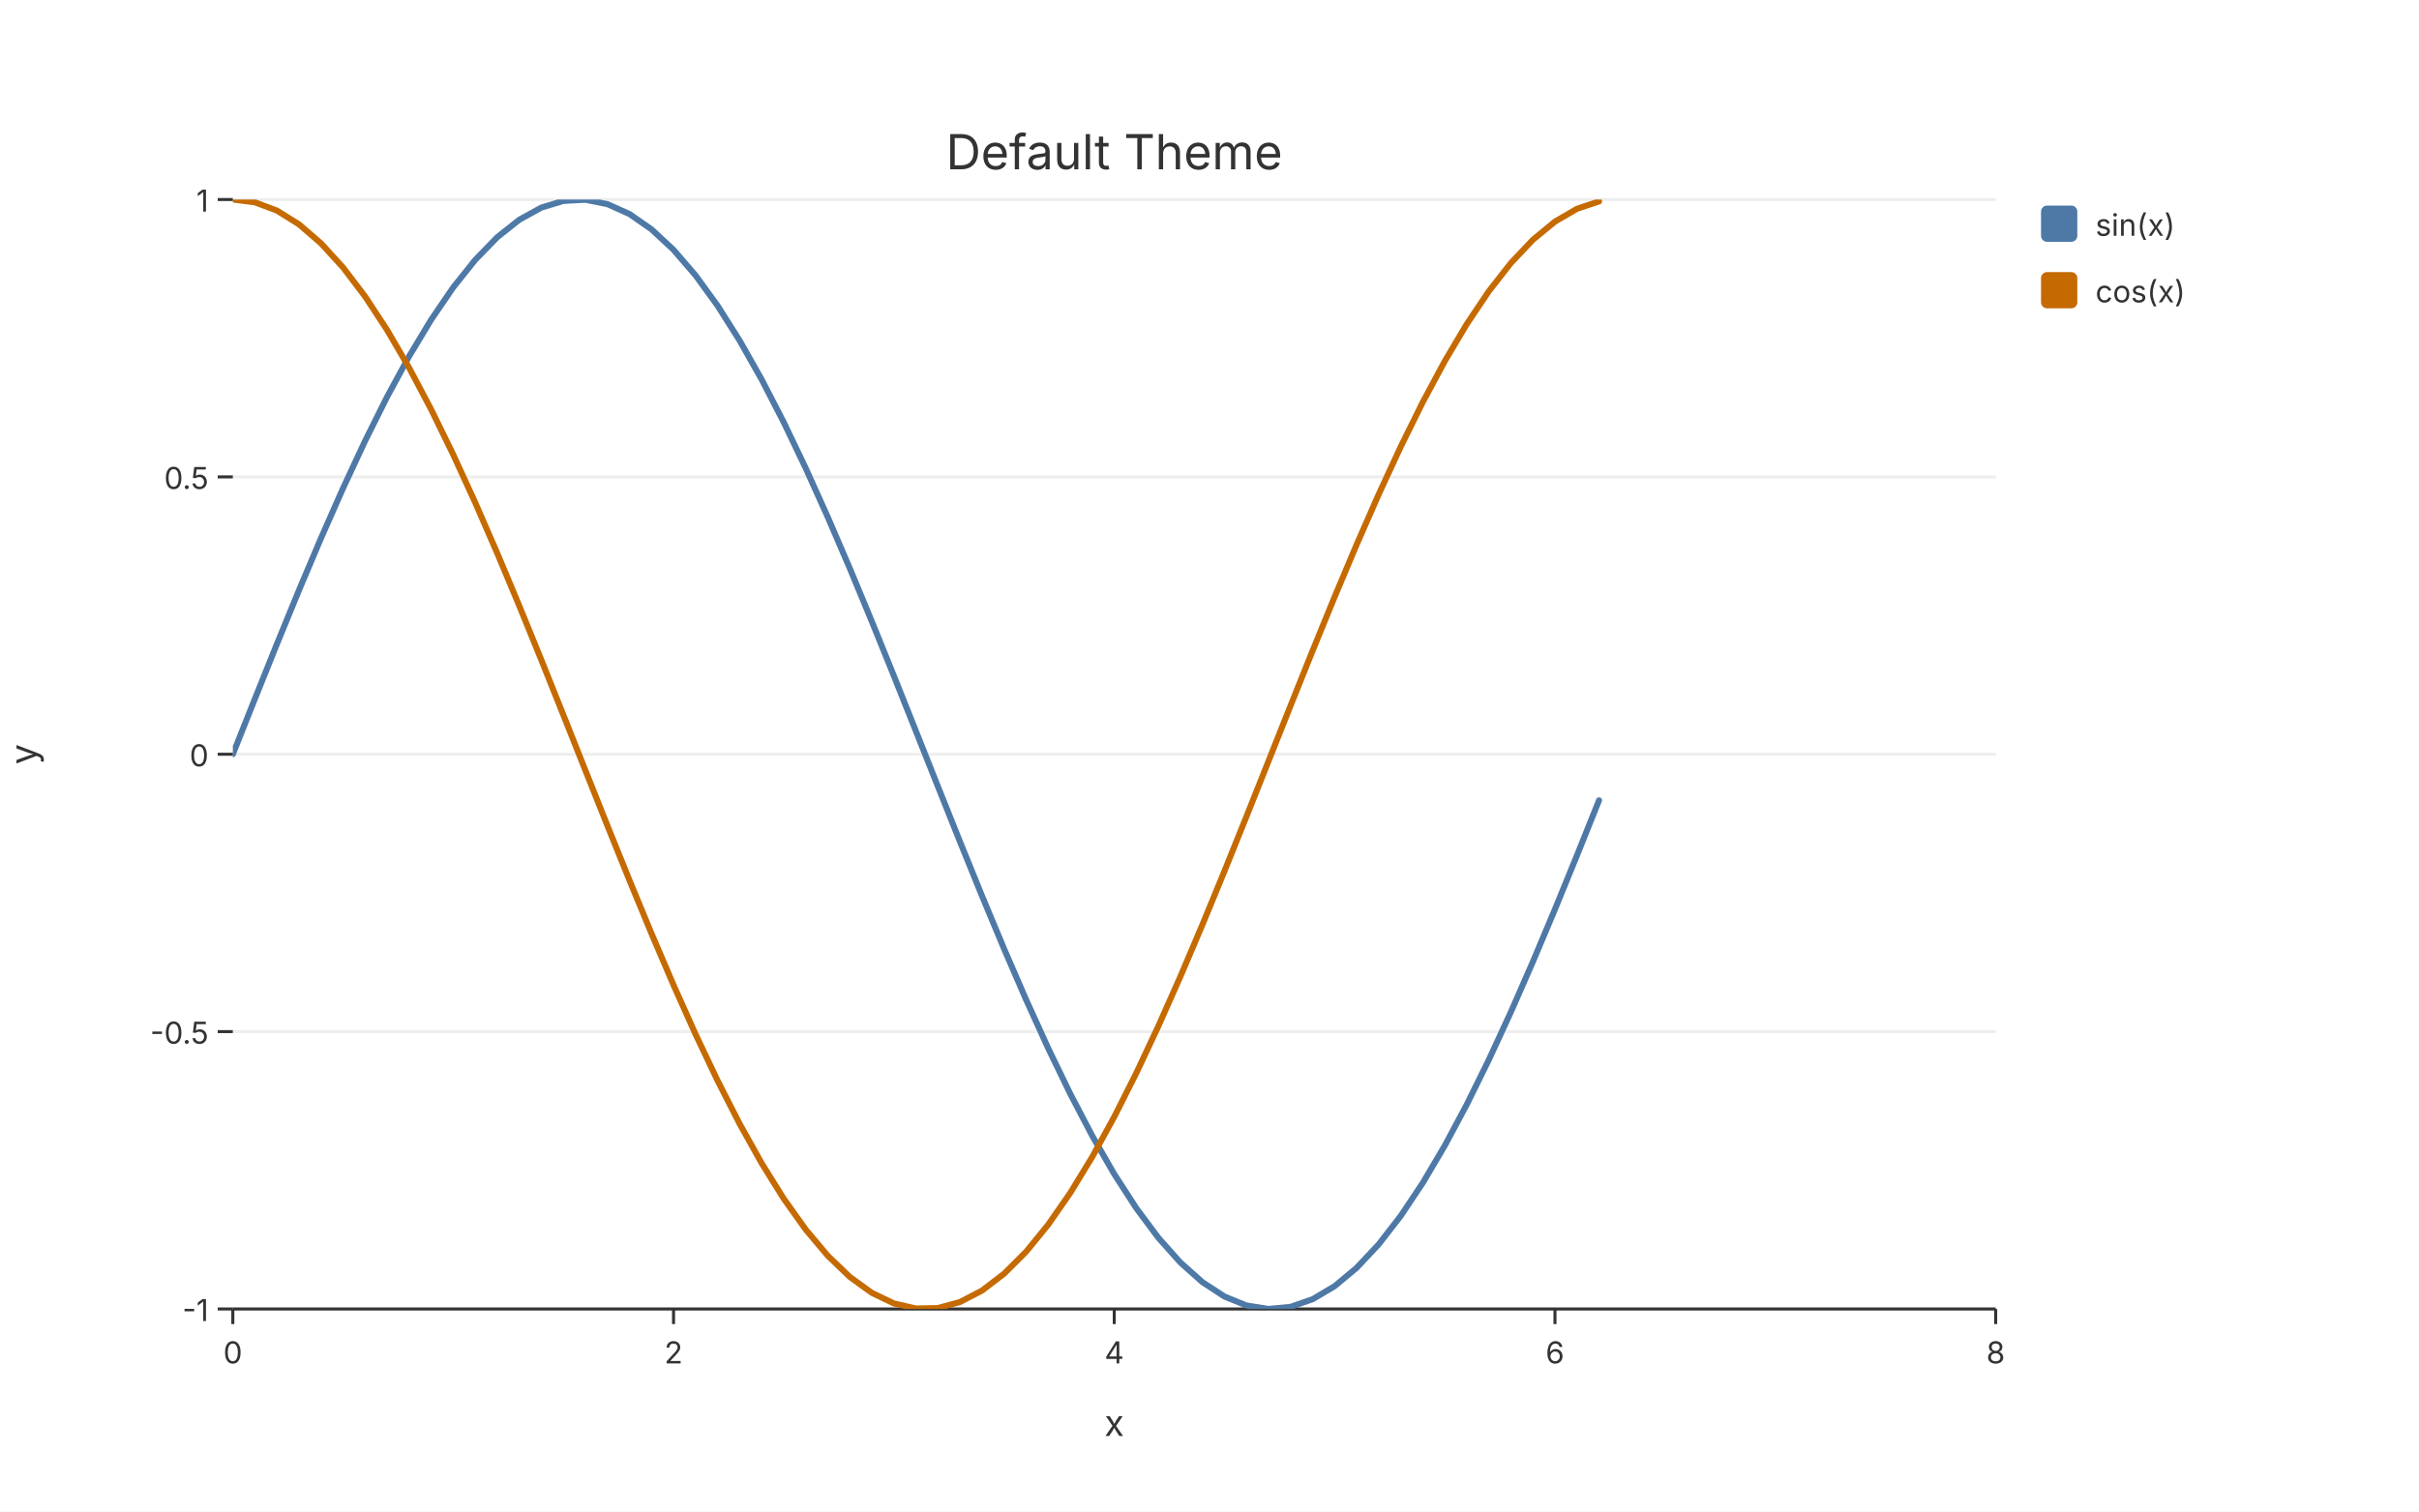
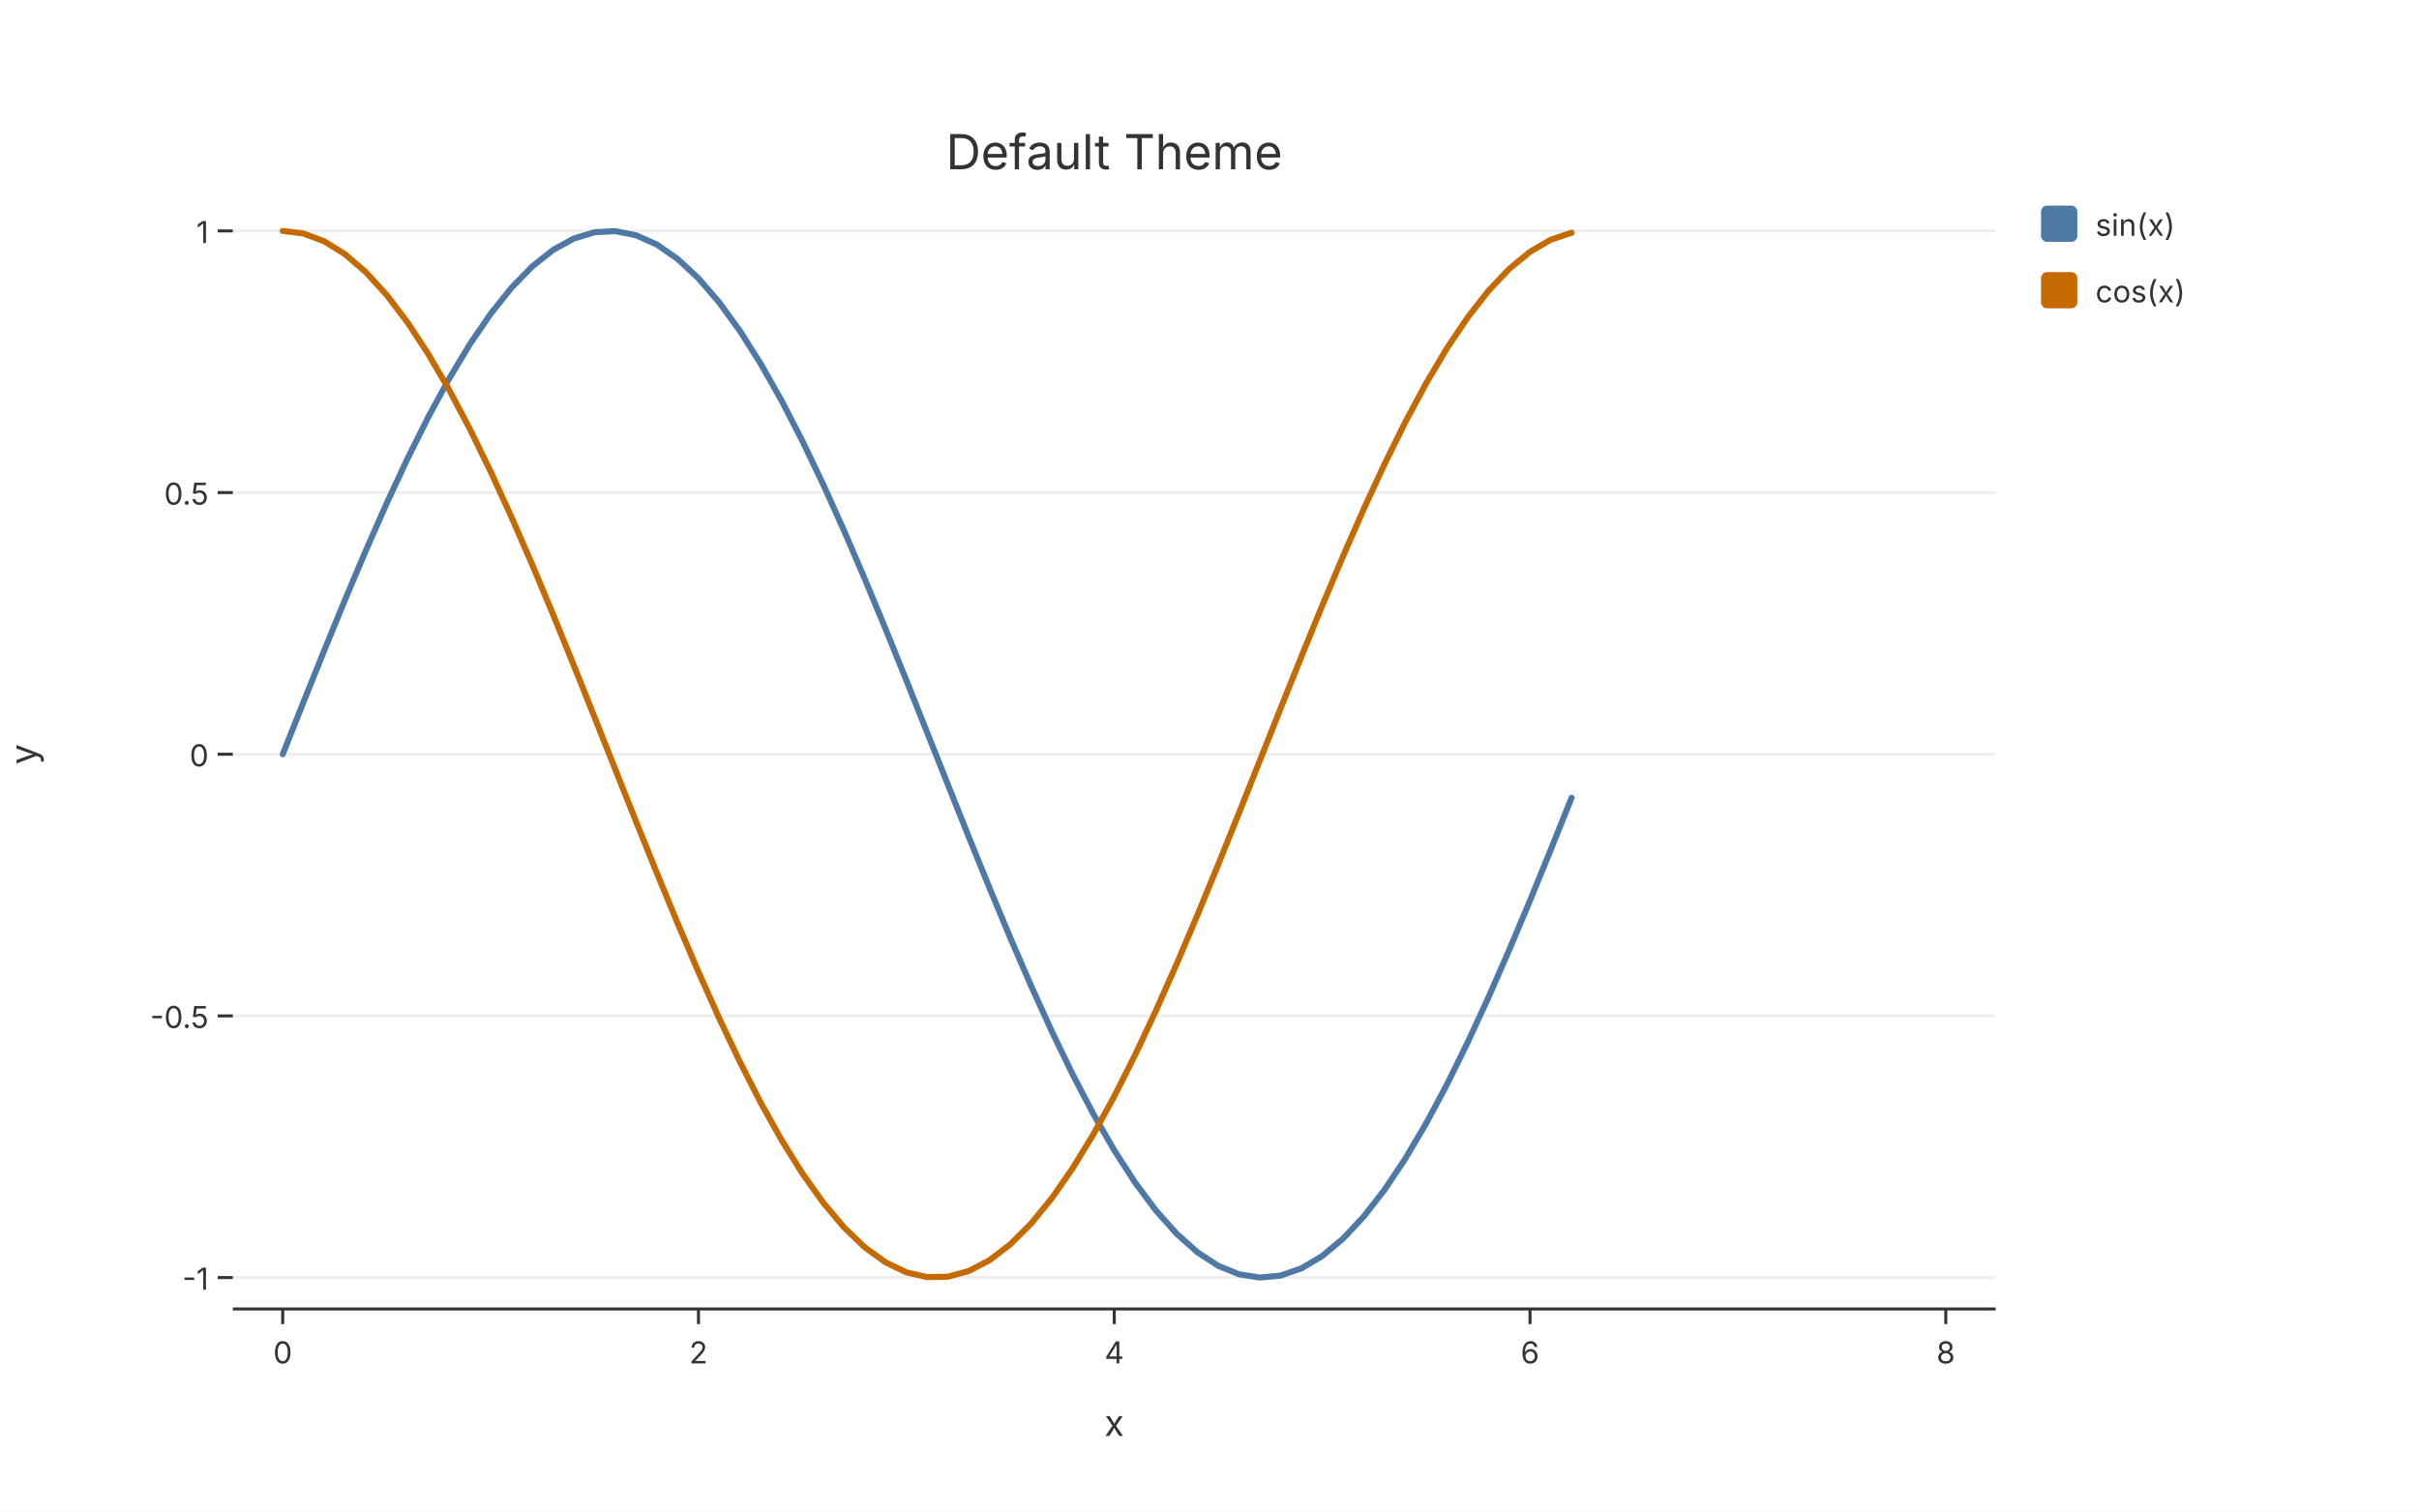
<svg xmlns="http://www.w3.org/2000/svg" width="800" height="500" viewBox="0 0 800.0 500.0">
  <defs>
    <clipPath id="plot-clip">
      <rect x="77" y="66" width="583" height="367" />
    </clipPath>
  </defs>
  <rect x="0" y="0" width="800" height="500" fill="#FFFFFF" />
-   <line x1="77" y1="433" x2="660" y2="433" stroke="#EEEEEE" stroke-width="1" />
-   <line x1="77" y1="341.25" x2="660" y2="341.25" stroke="#EEEEEE" stroke-width="1" />
+   <line x1="77" y1="422.613" x2="660" y2="422.613" stroke="#EEEEEE" stroke-width="1" />
+   <line x1="77" y1="336.057" x2="660" y2="336.057" stroke="#EEEEEE" stroke-width="1" />
  <line x1="77" y1="249.5" x2="660" y2="249.5" stroke="#EEEEEE" stroke-width="1" />
-   <line x1="77" y1="157.75" x2="660" y2="157.75" stroke="#EEEEEE" stroke-width="1" />
-   <line x1="77" y1="66" x2="660" y2="66" stroke="#EEEEEE" stroke-width="1" />
+   <line x1="77" y1="162.943" x2="660" y2="162.943" stroke="#EEEEEE" stroke-width="1" />
+   <line x1="77" y1="76.387" x2="660" y2="76.387" stroke="#EEEEEE" stroke-width="1" />
  <line x1="77" y1="433" x2="660" y2="433" stroke="#333333" stroke-width="1" />
  <g clip-path="url(#plot-clip)">
-     <polyline points="77,249.5 84.287,231.181 91.575,213.044 98.862,195.272 106.15,178.042 113.438,161.525 120.725,145.888 128.012,131.286 135.3,117.865 142.588,105.76 149.875,95.09 157.163,85.963 164.45,78.471 171.738,72.687 179.025,68.67 186.312,66.46 193.6,66.078 200.888,67.529 208.175,70.799 215.463,75.854 222.75,82.644 230.037,91.101 237.325,101.141 244.613,112.663 251.9,125.553 259.188,139.68 266.475,154.905 273.763,171.076 281.05,188.03 288.338,205.598 295.625,223.604 302.913,241.87 310.2,260.212 317.488,278.446 324.775,296.392 332.062,313.869 339.35,330.703 346.637,346.725 353.925,361.776 361.213,375.705 368.5,388.373 375.788,399.654 383.075,409.434 390.363,417.616 397.65,424.119 404.938,428.877 412.225,431.842 419.512,432.986 426.8,432.296 434.088,429.78 441.375,425.463 448.663,419.387 455.95,411.614 463.238,402.221 470.525,391.302 477.812,378.967 485.1,365.337 492.387,350.551 499.675,334.754 506.963,318.106 514.25,300.773 521.538,282.927 528.825,264.747" fill="none" stroke="#4E79A7" stroke-width="2" stroke-linejoin="round" stroke-linecap="round" />
-     <polyline points="77,66 84.287,66.917 91.575,69.658 98.862,74.196 106.15,80.485 113.438,88.464 120.725,98.051 128.012,109.151 135.3,121.654 142.588,135.435 149.875,150.355 157.163,166.265 164.45,183.007 171.738,200.414 179.025,218.311 186.312,236.52 193.6,254.858 200.888,273.143 208.175,291.192 215.463,308.824 222.75,325.863 230.037,342.139 237.325,357.49 244.613,371.762 251.9,384.812 259.188,396.51 266.475,406.739 273.763,415.397 281.05,422.398 288.338,427.671 295.625,431.164 302.913,432.841 310.2,432.687 317.488,430.703 324.775,426.907 332.062,421.34 339.35,414.055 346.637,405.126 353.925,394.643 361.213,382.709 368.5,369.444 375.788,354.98 383.075,339.463 390.363,323.047 397.65,305.896 404.938,288.181 412.225,270.08 419.512,251.773 426.8,233.444 434.088,215.275 441.375,197.448 448.663,180.141 455.95,163.527 463.238,147.772 470.525,133.034 477.812,119.459 485.1,107.184 492.387,96.33 499.675,87.007 506.963,79.308 514.25,73.309 521.538,69.07 528.825,66.635" fill="none" stroke="#C56A00" stroke-width="2" stroke-linejoin="round" stroke-linecap="round" />
+     <polyline points="93.5,249.5 100.375,232.218 107.25,215.108 114.125,198.342 121,182.087 127.875,166.505 134.75,151.753 141.625,137.977 148.5,125.316 155.375,113.896 162.25,103.83 169.125,95.22 176,88.152 182.875,82.695 189.75,78.906 196.625,76.82 203.5,76.461 210.375,77.83 217.25,80.914 224.125,85.683 231,92.089 237.875,100.067 244.75,109.539 251.625,120.409 258.5,132.568 265.375,145.897 272.25,160.26 279.125,175.515 286,191.509 292.875,208.083 299.75,225.07 306.625,242.302 313.5,259.605 320.375,276.808 327.25,293.738 334.125,310.225 341,326.106 347.875,341.222 354.75,355.421 361.625,368.561 368.5,380.513 375.375,391.155 382.25,400.381 389.125,408.1 396,414.235 402.875,418.723 409.75,421.521 416.625,422.6 423.5,421.949 430.375,419.576 437.25,415.502 444.125,409.771 451,402.438 457.875,393.576 464.75,383.276 471.625,371.638 478.5,358.781 485.375,344.831 492.25,329.929 499.125,314.223 506,297.871 512.875,281.035 519.75,263.884" fill="none" stroke="#4E79A7" stroke-width="2" stroke-linejoin="round" stroke-linecap="round" />
+     <polyline points="93.5,76.387 100.375,77.252 107.25,79.838 114.125,84.119 121,90.052 127.875,97.579 134.75,106.624 141.625,117.096 148.5,128.891 155.375,141.891 162.25,155.967 169.125,170.977 176,186.771 182.875,203.192 189.75,220.076 196.625,237.254 203.5,254.555 210.375,271.805 217.25,288.832 224.125,305.466 231,321.541 237.875,336.896 244.75,351.377 251.625,364.841 258.5,377.153 265.375,388.189 272.25,397.839 279.125,406.007 286,412.611 292.875,417.586 299.75,420.881 306.625,422.463 313.5,422.318 320.375,420.446 327.25,416.866 334.125,411.613 341,404.741 347.875,396.317 354.75,386.427 361.625,375.168 368.5,362.654 375.375,349.01 382.25,334.371 389.125,318.884 396,302.703 402.875,285.992 409.75,268.915 416.625,251.645 423.5,234.353 430.375,217.212 437.25,200.394 444.125,184.067 451,168.394 457.875,153.53 464.75,139.626 471.625,126.82 478.5,115.239 485.375,105 492.25,96.205 499.125,88.941 506,83.282 512.875,79.283 519.75,76.985" fill="none" stroke="#C56A00" stroke-width="2" stroke-linejoin="round" stroke-linecap="round" />
  </g>
-   <line x1="77" y1="433" x2="77" y2="438" stroke="#333333" stroke-width="1" />
-   <text x="77" y="451" font-family="Inter, Helvetica Neue, Arial, sans-serif" font-size="10" fill="#333333" text-anchor="middle">0</text>
-   <line x1="222.75" y1="433" x2="222.75" y2="438" stroke="#333333" stroke-width="1" />
-   <text x="222.75" y="451" font-family="Inter, Helvetica Neue, Arial, sans-serif" font-size="10" fill="#333333" text-anchor="middle">2</text>
+   <line x1="93.5" y1="433" x2="93.5" y2="438" stroke="#333333" stroke-width="1" />
+   <text x="93.5" y="451" font-family="Inter, Helvetica Neue, Arial, sans-serif" font-size="10" fill="#333333" text-anchor="middle">0</text>
+   <line x1="231" y1="433" x2="231" y2="438" stroke="#333333" stroke-width="1" />
+   <text x="231" y="451" font-family="Inter, Helvetica Neue, Arial, sans-serif" font-size="10" fill="#333333" text-anchor="middle">2</text>
  <line x1="368.5" y1="433" x2="368.5" y2="438" stroke="#333333" stroke-width="1" />
  <text x="368.5" y="451" font-family="Inter, Helvetica Neue, Arial, sans-serif" font-size="10" fill="#333333" text-anchor="middle">4</text>
-   <line x1="514.25" y1="433" x2="514.25" y2="438" stroke="#333333" stroke-width="1" />
-   <text x="514.25" y="451" font-family="Inter, Helvetica Neue, Arial, sans-serif" font-size="10" fill="#333333" text-anchor="middle">6</text>
-   <line x1="660" y1="433" x2="660" y2="438" stroke="#333333" stroke-width="1" />
-   <text x="660" y="451" font-family="Inter, Helvetica Neue, Arial, sans-serif" font-size="10" fill="#333333" text-anchor="middle">8</text>
-   <line x1="72" y1="433" x2="77" y2="433" stroke="#333333" stroke-width="1" />
-   <text x="69" y="437" font-family="Inter, Helvetica Neue, Arial, sans-serif" font-size="10" fill="#333333" text-anchor="end">-1</text>
-   <line x1="72" y1="341.25" x2="77" y2="341.25" stroke="#333333" stroke-width="1" />
-   <text x="69" y="345.25" font-family="Inter, Helvetica Neue, Arial, sans-serif" font-size="10" fill="#333333" text-anchor="end">-0.5</text>
+   <line x1="506" y1="433" x2="506" y2="438" stroke="#333333" stroke-width="1" />
+   <text x="506" y="451" font-family="Inter, Helvetica Neue, Arial, sans-serif" font-size="10" fill="#333333" text-anchor="middle">6</text>
+   <line x1="643.5" y1="433" x2="643.5" y2="438" stroke="#333333" stroke-width="1" />
+   <text x="643.5" y="451" font-family="Inter, Helvetica Neue, Arial, sans-serif" font-size="10" fill="#333333" text-anchor="middle">8</text>
+   <line x1="72" y1="422.613" x2="77" y2="422.613" stroke="#333333" stroke-width="1" />
+   <text x="69" y="426.613" font-family="Inter, Helvetica Neue, Arial, sans-serif" font-size="10" fill="#333333" text-anchor="end">-1</text>
+   <line x1="72" y1="336.057" x2="77" y2="336.057" stroke="#333333" stroke-width="1" />
+   <text x="69" y="340.057" font-family="Inter, Helvetica Neue, Arial, sans-serif" font-size="10" fill="#333333" text-anchor="end">-0.5</text>
  <line x1="72" y1="249.5" x2="77" y2="249.5" stroke="#333333" stroke-width="1" />
  <text x="69" y="253.5" font-family="Inter, Helvetica Neue, Arial, sans-serif" font-size="10" fill="#333333" text-anchor="end">0</text>
-   <line x1="72" y1="157.75" x2="77" y2="157.75" stroke="#333333" stroke-width="1" />
-   <text x="69" y="161.75" font-family="Inter, Helvetica Neue, Arial, sans-serif" font-size="10" fill="#333333" text-anchor="end">0.5</text>
-   <line x1="72" y1="66" x2="77" y2="66" stroke="#333333" stroke-width="1" />
-   <text x="69" y="70" font-family="Inter, Helvetica Neue, Arial, sans-serif" font-size="10" fill="#333333" text-anchor="end">1</text>
+   <line x1="72" y1="162.943" x2="77" y2="162.943" stroke="#333333" stroke-width="1" />
+   <text x="69" y="166.943" font-family="Inter, Helvetica Neue, Arial, sans-serif" font-size="10" fill="#333333" text-anchor="end">0.5</text>
+   <line x1="72" y1="76.387" x2="77" y2="76.387" stroke="#333333" stroke-width="1" />
+   <text x="69" y="80.387" font-family="Inter, Helvetica Neue, Arial, sans-serif" font-size="10" fill="#333333" text-anchor="end">1</text>
  <text x="368.5" y="56" font-family="Inter, Helvetica Neue, Arial, sans-serif" font-size="16" fill="#333333" text-anchor="middle">Default Theme</text>
  <text x="368.5" y="475" font-family="Inter, Helvetica Neue, Arial, sans-serif" font-size="12" fill="#333333" text-anchor="middle">x</text>
  <text x="12" y="249.5" font-family="Inter, Helvetica Neue, Arial, sans-serif" font-size="12" fill="#333333" text-anchor="middle" transform="rotate(-90,12,249.5)">y</text>
  <rect x="675" y="68" width="12" height="12" fill="#4E79A7" rx="2" />
  <text x="693" y="78" font-family="Inter, Helvetica Neue, Arial, sans-serif" font-size="10" fill="#333333" text-anchor="start">sin(x)</text>
  <rect x="675" y="90" width="12" height="12" fill="#C56A00" rx="2" />
  <text x="693" y="100" font-family="Inter, Helvetica Neue, Arial, sans-serif" font-size="10" fill="#333333" text-anchor="start">cos(x)</text>
</svg>
